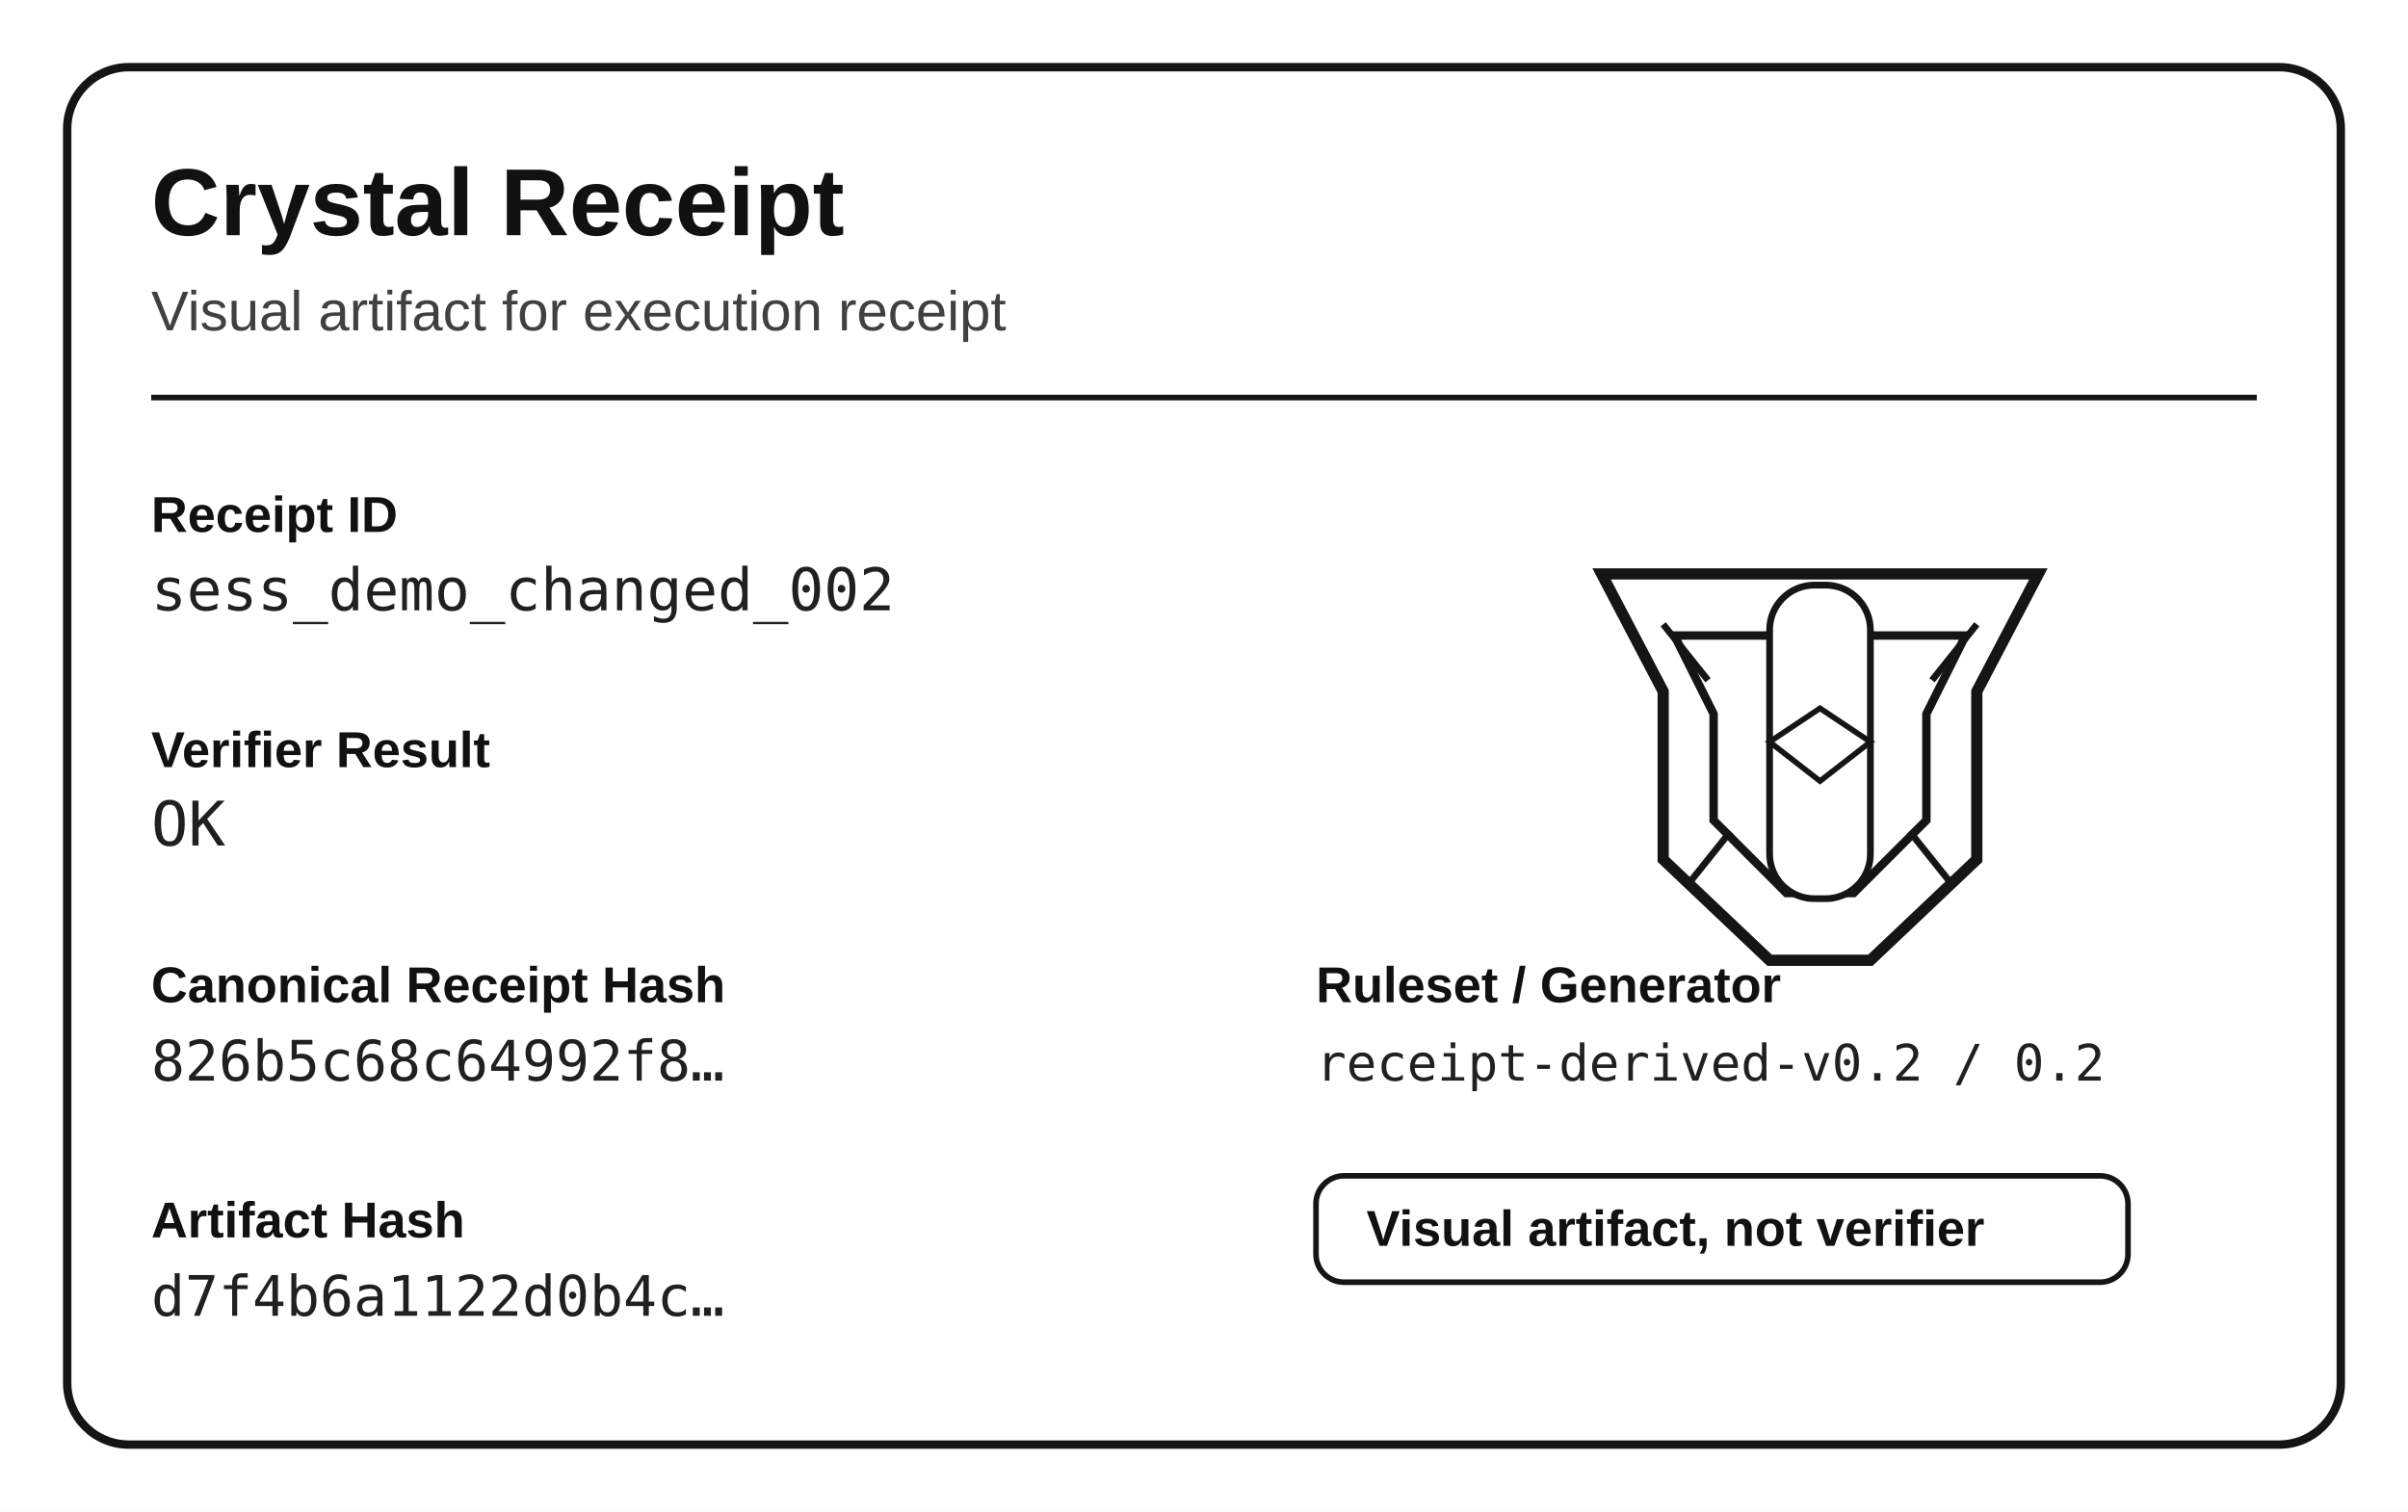
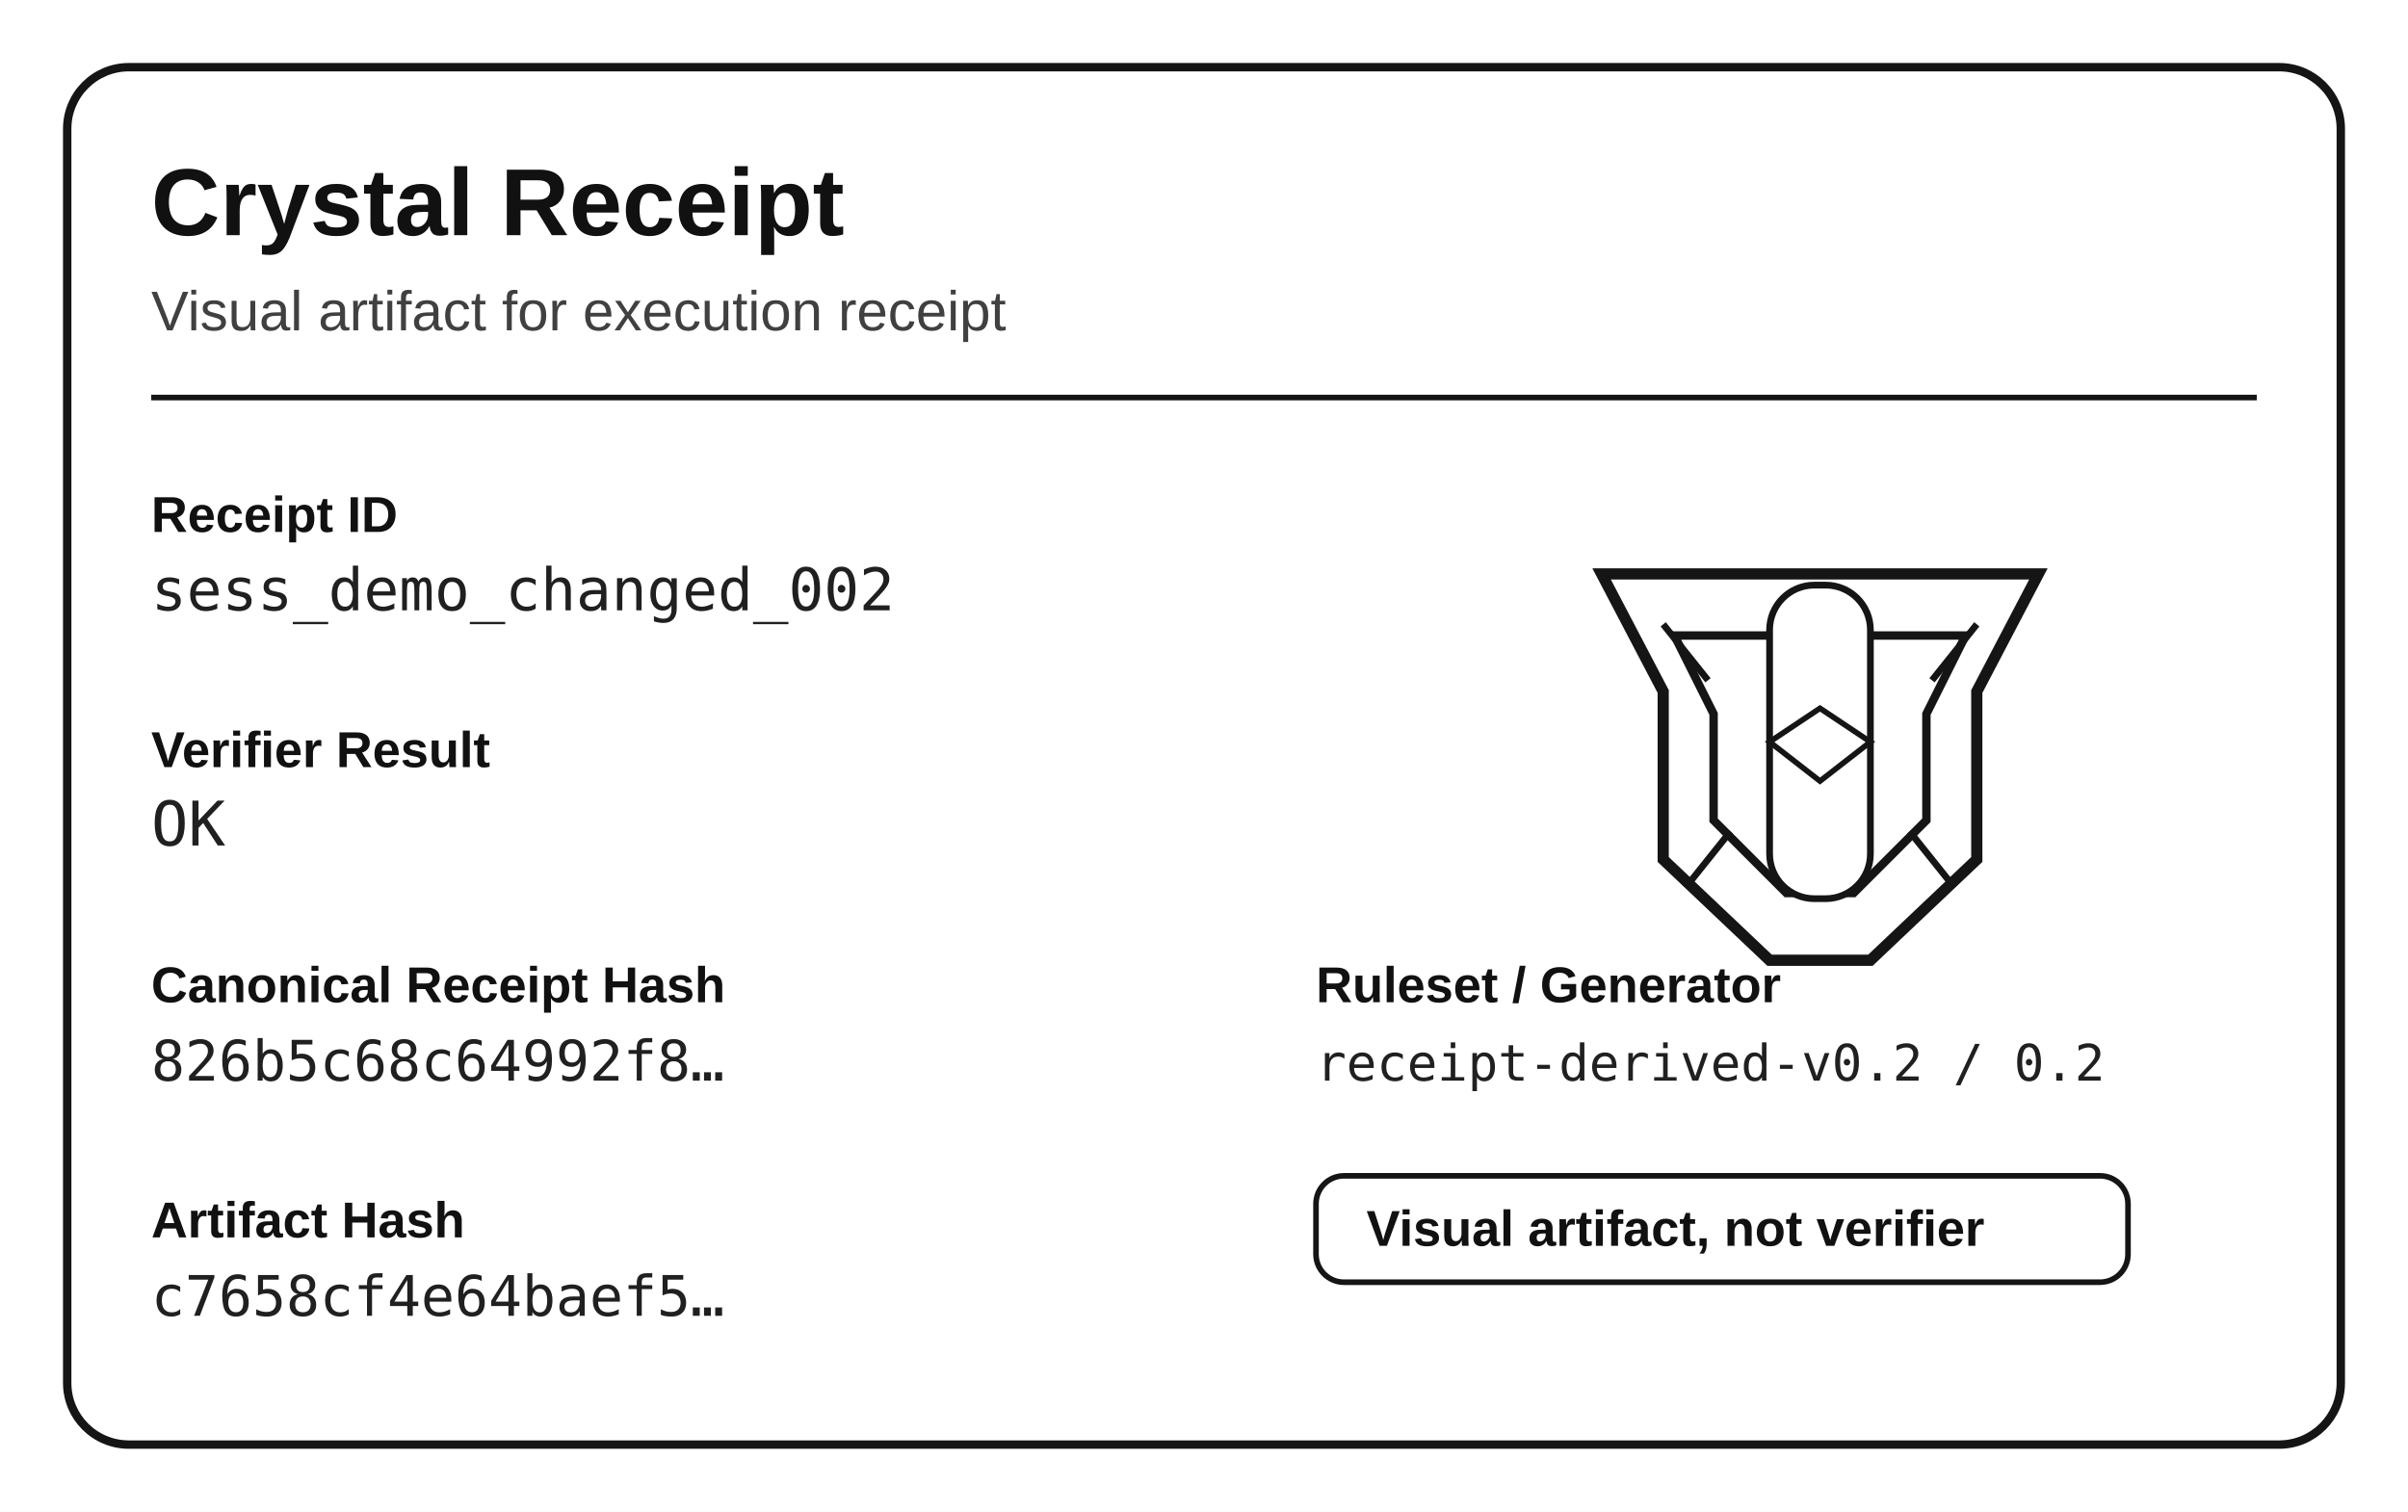
<svg xmlns="http://www.w3.org/2000/svg" width="860" height="540" viewBox="0 0 860 540">
  <rect width="100%" height="100%" fill="#ffffff" />
  <rect x="24" y="24" width="812" height="492" rx="22" ry="22" fill="#ffffff" stroke="#151515" stroke-width="3" />
  <text x="54" y="84" fill="#111111" font-family="Segoe UI, Arial, sans-serif" font-size="34" font-weight="700">Crystal Receipt</text>
  <text x="54" y="118" fill="#404040" font-family="Segoe UI, Arial, sans-serif" font-size="20">Visual artifact for execution receipt</text>
  <line x1="54" y1="142" x2="806" y2="142" stroke="#151515" stroke-width="2" />
  <text x="54" y="190" fill="#111111" font-family="Segoe UI, Arial, sans-serif" font-size="18" font-weight="700">Receipt ID</text>
  <text x="54" y="218" fill="#202020" font-family="Consolas, monospace" font-size="21">sess_demo_changed_002</text>
  <text x="54" y="274" fill="#111111" font-family="Segoe UI, Arial, sans-serif" font-size="18" font-weight="700">Verifier Result</text>
  <text x="54" y="302" fill="#202020" font-family="Consolas, monospace" font-size="22">OK</text>
  <text x="54" y="358" fill="#111111" font-family="Segoe UI, Arial, sans-serif" font-size="18" font-weight="700">Canonical Receipt Hash</text>
  <text x="54" y="386" fill="#202020" font-family="Consolas, monospace" font-size="20">826b5c68c64992f8…</text>
  <text x="54" y="442" fill="#111111" font-family="Segoe UI, Arial, sans-serif" font-size="18" font-weight="700">Artifact Hash</text>
-   <text x="54" y="470" fill="#202020" font-family="Consolas, monospace" font-size="20">d7f4b6a1122d0b4c…</text>
+   <text x="54" y="470" fill="#202020" font-family="Consolas, monospace" font-size="20">c7658cf4e64baef5…</text>
  <text x="470" y="358" fill="#111111" font-family="Segoe UI, Arial, sans-serif" font-size="18" font-weight="700">Ruleset / Generator</text>
  <text x="470" y="386" fill="#202020" font-family="Consolas, monospace" font-size="18">receipt-derived-v0.2 / 0.2</text>
  <rect x="470" y="420" width="290" height="38" rx="10" ry="10" fill="#ffffff" stroke="#151515" stroke-width="2" />
  <text x="488" y="445" fill="#111111" font-family="Segoe UI, Arial, sans-serif" font-size="18" font-weight="700">Visual artifact, not verifier</text>
  <g transform="translate(650 265)">
    <polygon points="-78,-60 78,-60 56,-18 56,42 18,78 -18,78 -56,42 -56,-18" fill="none" stroke="#151515" stroke-width="4" />
    <polygon points="-52,-38 52,-38 38,-10 38,28 12,54 -12,54 -38,28 -38,-10" fill="none" stroke="#151515" stroke-width="3" />
    <rect x="-18" y="-56" width="36" height="112" rx="16" ry="16" fill="#ffffff" stroke="#151515" stroke-width="2.4" />
    <polygon points="0,-12 18,0 0,14 -18,0" fill="#ffffff" stroke="#151515" stroke-width="2" />
    <line x1="-40" y1="-22" x2="-56" y2="-42" stroke="#151515" stroke-width="2.4" />
    <line x1="40" y1="-22" x2="56" y2="-42" stroke="#151515" stroke-width="2.4" />
    <line x1="-32" y1="32" x2="-48" y2="52" stroke="#151515" stroke-width="2.4" />
    <line x1="32" y1="32" x2="48" y2="52" stroke="#151515" stroke-width="2.4" />
  </g>
</svg>
